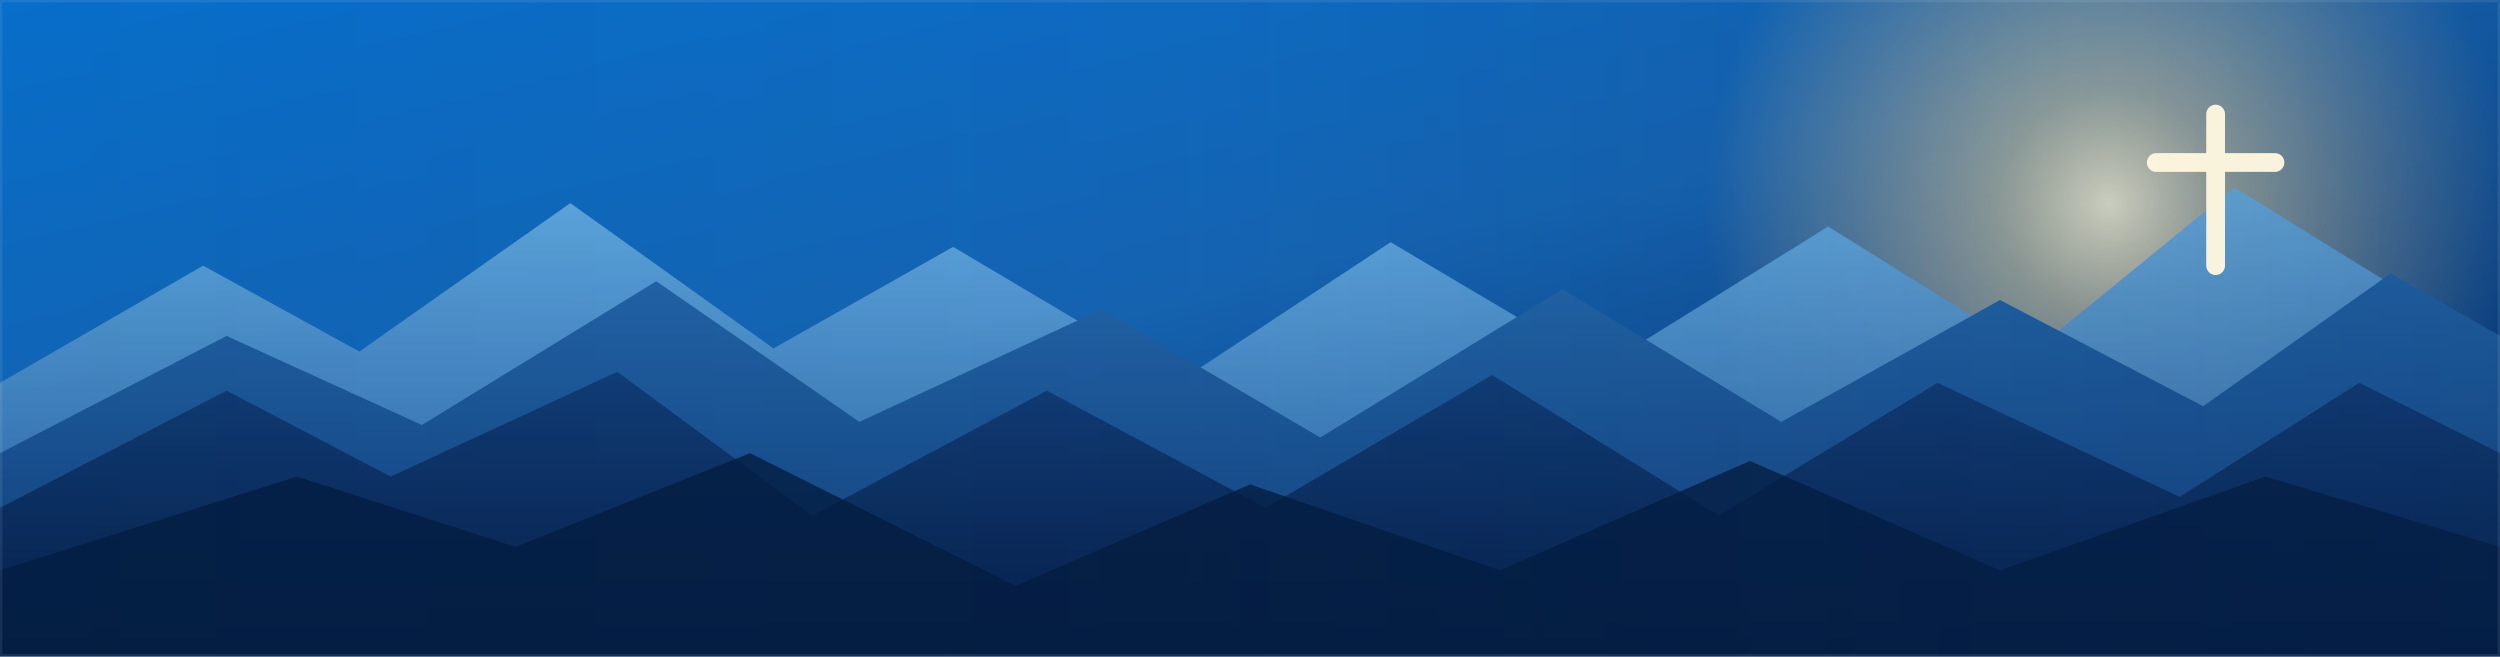
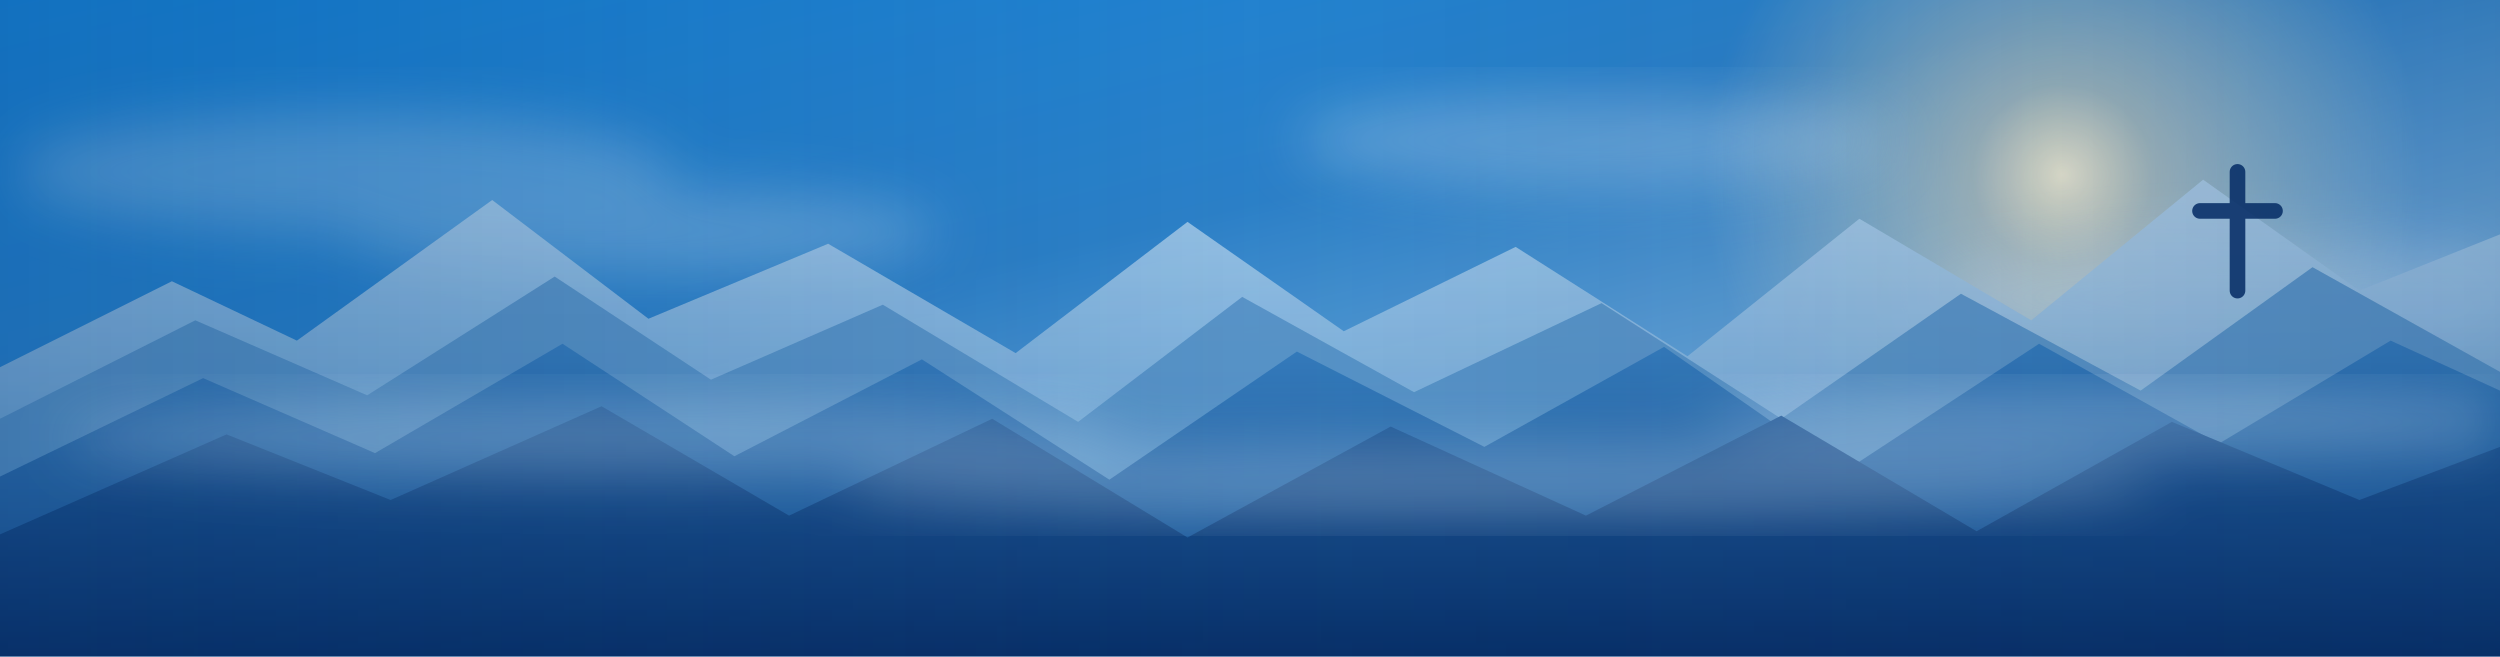
<svg xmlns="http://www.w3.org/2000/svg" viewBox="0 0 1600 420" preserveAspectRatio="xMidYMid slice">
  <defs>
    <linearGradient id="sky" x1="0" y1="0" x2="0.9" y2="1">
-       <stop stop-color="#0877d8" />
-       <stop offset=".48" stop-color="#1768b8" />
-       <stop offset="1" stop-color="#062d65" />
+       <stop offset="0" stop-color="#1688df" />
+       <stop offset=".42" stop-color="#2d83cb" />
+       <stop offset=".75" stop-color="#7db3df" />
+       <stop offset="1" stop-color="#174b8c" />
    </linearGradient>
-     <radialGradient id="sun">
-       <stop stop-color="#fff8d6" stop-opacity=".95" />
-       <stop offset=".28" stop-color="#ffdf9b" stop-opacity=".6" />
-       <stop offset="1" stop-color="#ffcf82" stop-opacity="0" />
+     <radialGradient id="glow">
+       <stop stop-color="#fff5d6" stop-opacity=".95" />
+       <stop offset=".25" stop-color="#ffe4b2" stop-opacity=".52" />
+       <stop offset="1" stop-color="#fff0c8" stop-opacity="0" />
    </radialGradient>
    <linearGradient id="far" x1="0" y1="0" x2="0" y2="1">
-       <stop stop-color="#6eb8ed" />
-       <stop offset="1" stop-color="#245b9d" />
+       <stop stop-color="#b8d8f1" />
+       <stop offset="1" stop-color="#4f8fc8" />
    </linearGradient>
    <linearGradient id="mid" x1="0" y1="0" x2="0" y2="1">
-       <stop stop-color="#2468ad" />
-       <stop offset="1" stop-color="#123e78" />
+       <stop stop-color="#377fc0" />
+       <stop offset="1" stop-color="#164d8d" />
    </linearGradient>
    <linearGradient id="near" x1="0" y1="0" x2="0" y2="1">
-       <stop stop-color="#123e78" />
-       <stop offset="1" stop-color="#061d45" />
+       <stop stop-color="#205d9e" />
+       <stop offset="1" stop-color="#082f68" />
    </linearGradient>
    <linearGradient id="shade" x1="0" y1="0" x2="1" y2="0">
-       <stop stop-color="#04285a" stop-opacity=".12" />
-       <stop offset=".48" stop-color="#04285a" stop-opacity=".08" />
-       <stop offset="1" stop-color="#04285a" stop-opacity=".22" />
+       <stop stop-color="#06346d" stop-opacity=".28" />
+       <stop offset=".5" stop-color="#06346d" stop-opacity=".04" />
+       <stop offset="1" stop-color="#052c61" stop-opacity=".2" />
    </linearGradient>
+     <filter id="blur">
+       <feGaussianBlur stdDeviation="18" />
+     </filter>
  </defs>
  <rect width="1600" height="420" fill="url(#sky)" />
-   <circle cx="1350" cy="130" r="260" fill="url(#sun)" />
-   <path d="M0 245 130 170 230 225 365 130 495 223 610 158 755 244 890 155 1025 235 1170 145 1300 226 1430 120 1600 225V420H0Z" fill="url(#far)" opacity=".92" />
-   <path d="M0 290 145 215 270 272 420 180 550 270 705 198 845 280 1000 185 1140 270 1280 192 1410 260 1530 175 1600 215V420H0Z" fill="url(#mid)" />
-   <path d="M0 325 145 250 250 305 395 238 520 330 670 250 810 325 955 240 1100 330 1240 245 1395 318 1510 245 1600 290V420H0Z" fill="url(#near)" />
-   <path d="M0 365 190 305 330 350 480 290 650 375 800 310 960 365 1120 295 1280 365 1450 305 1600 350V420H0Z" fill="#041b3e" opacity=".8" />
-   <rect width="1600" height="420" fill="url(#shade)" />
-   <g stroke="#fff7df" stroke-width="12" stroke-linecap="round" opacity=".96">
-     <path d="M1418 73V170" />
-     <path d="M1380 104H1456" />
+   <circle cx="1320" cy="112" r="230" fill="url(#glow)" />
+   <g fill="#e8f5ff" opacity=".28" filter="url(#blur)">
+     <ellipse cx="220" cy="110" rx="210" ry="38" />
+     <ellipse cx="410" cy="148" rx="190" ry="27" />
+     <ellipse cx="1020" cy="90" rx="190" ry="30" />
+     <ellipse cx="1450" cy="190" rx="220" ry="35" />
  </g>
-   <path d="M0 0H1600V420H0Z" fill="none" stroke="#fff" stroke-opacity=".08" stroke-width="3" />
+   <path d="M0 235 L110 180 190 218 315 128 415 204 530 156 650 226 760 142 860 212 970 158 1080 228 1190 140 1300 205 1410 115 1510 186 1600 150 V420 H0Z" fill="url(#far)" opacity=".82" />
+   <path d="M0 268 L125 205 235 253 355 177 455 243 565 195 690 270 795 190 905 251 1025 194 1140 268 1255 188 1370 250 1480 171 1600 238 V420 H0Z" fill="#4e8dc4" opacity=".78" />
+   <path d="M0 305 L130 242 240 290 360 220 470 292 590 230 710 307 830 225 950 286 1065 222 1180 302 1305 220 1420 284 1530 218 1600 250 V420 H0Z" fill="url(#mid)" />
+   <path d="M0 342 L145 278 250 320 385 260 505 330 635 268 760 344 890 273 1015 330 1140 266 1265 340 1390 270 1510 320 1600 286 V420 H0Z" fill="url(#near)" />
+   <path d="M0 0 H1600 V420 H0Z" fill="url(#shade)" />
+   <g opacity=".24" fill="#eaf6ff" filter="url(#blur)">
+     <ellipse cx="380" cy="280" rx="340" ry="24" />
+     <ellipse cx="960" cy="308" rx="420" ry="26" />
+     <ellipse cx="1360" cy="270" rx="270" ry="22" />
+   </g>
+   <path d="M1432 110 V186 M1408 135 H1456" stroke="#082f67" stroke-width="10" stroke-linecap="round" opacity=".88" />
</svg>
